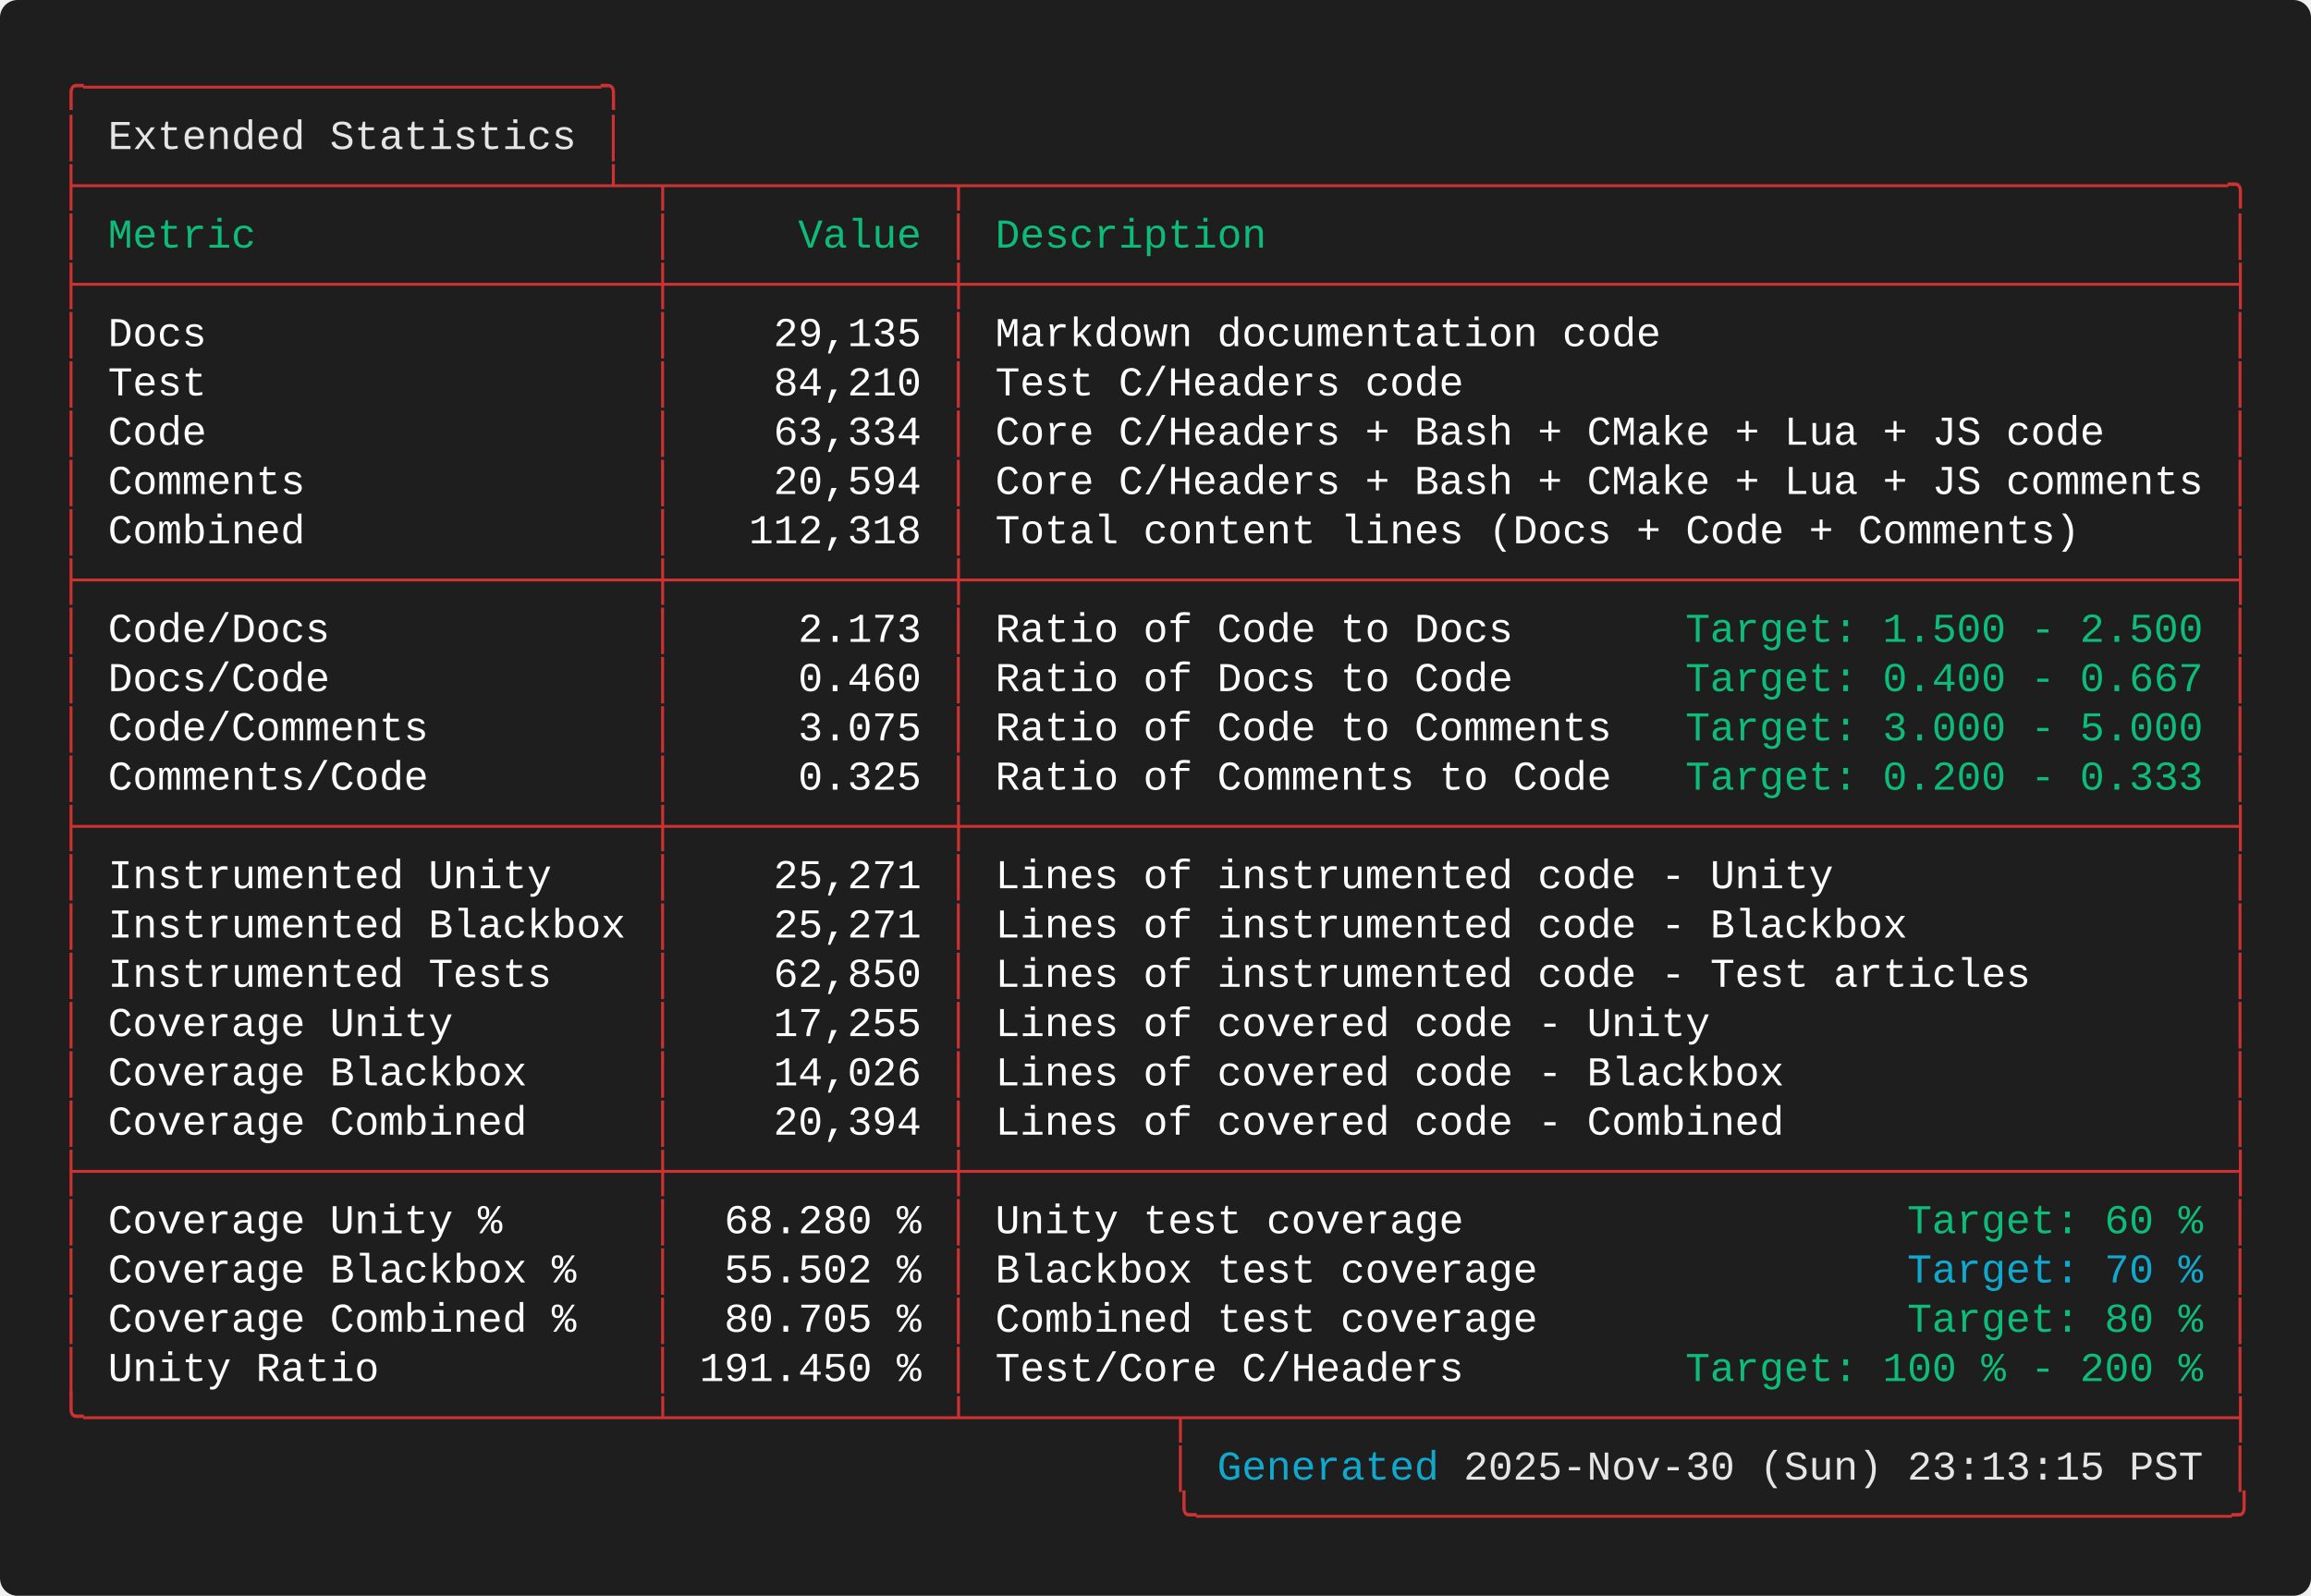
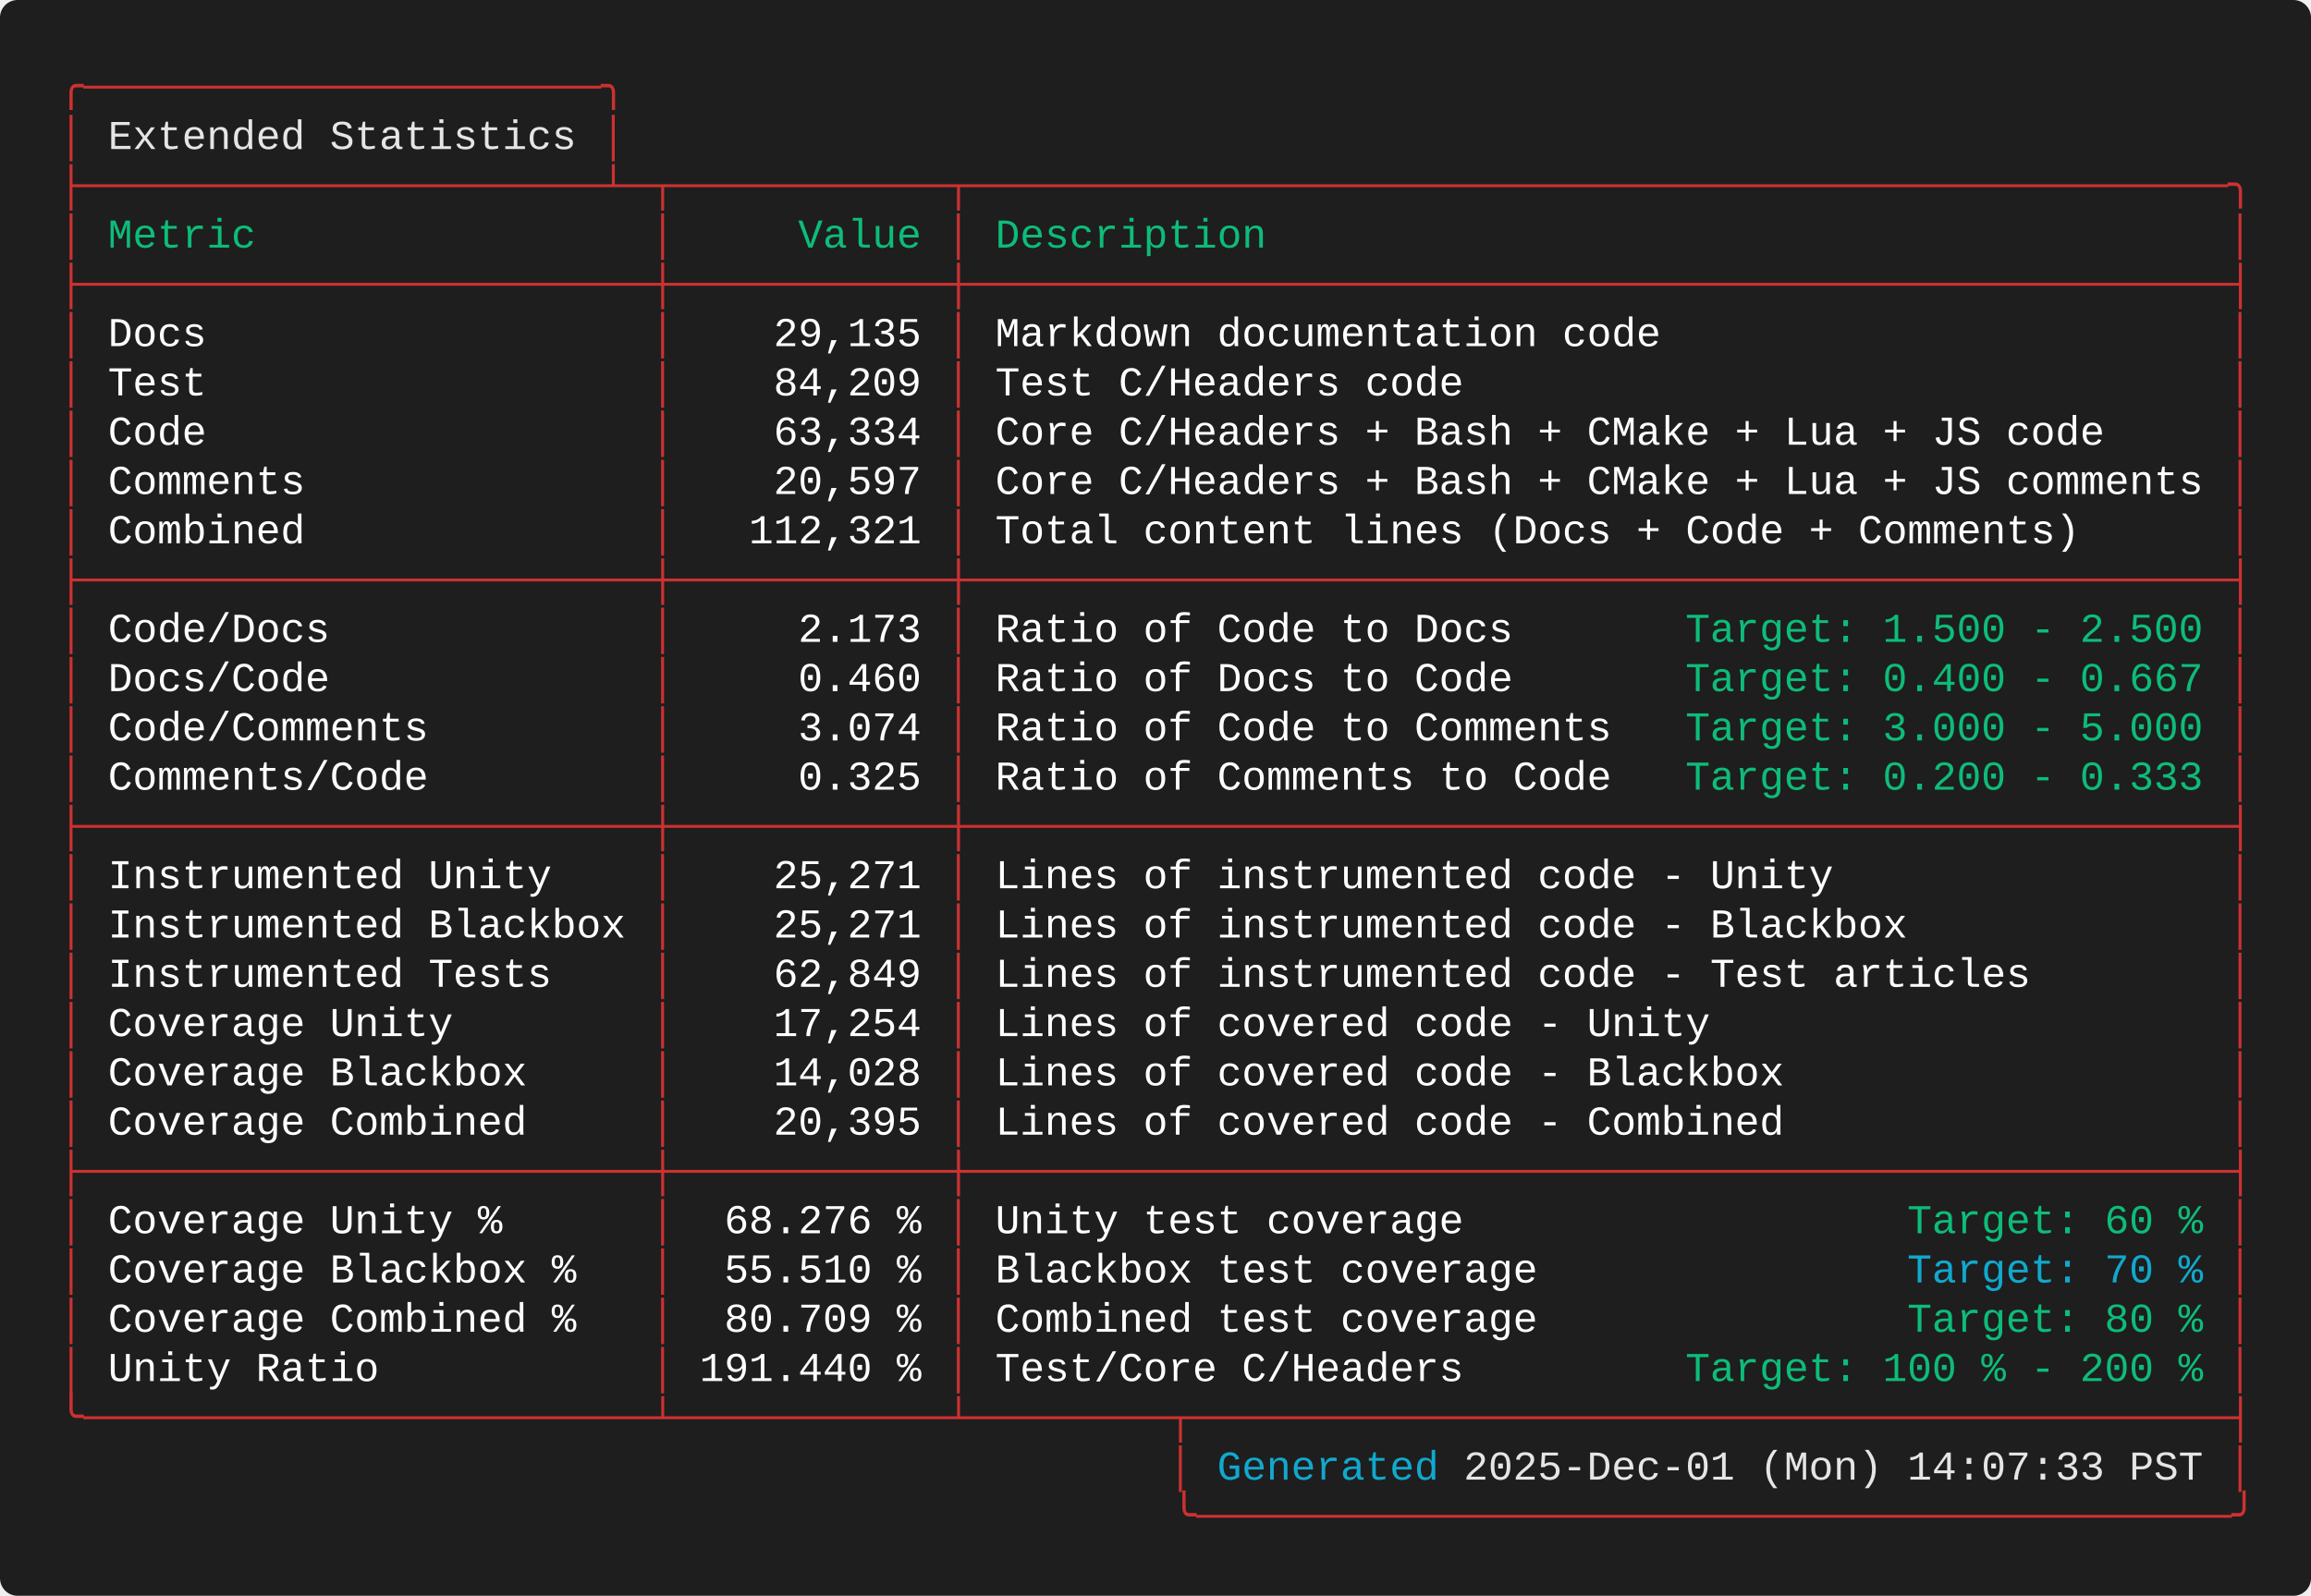
<svg xmlns="http://www.w3.org/2000/svg" width="787.60" height="544.00" viewBox="0 0 787.60 544.00">
  <defs>
    <style type="text/css">.terminal-text { font-family: 'Consolas', 'Consolas', 'Monaco', 'Courier New', monospace; }</style>
  </defs>
  <rect width="100%" height="100%" fill="#1e1e1e" rx="6" />
  <text x="20.00" y="34.00" font-size="14" class="terminal-text" xml:space="preserve" textLength="193.20" lengthAdjust="spacingAndGlyphs" fill="#cd3131">╭─────────────────────╮</text>
  <text x="20.00" y="50.80" font-size="14" class="terminal-text" xml:space="preserve" textLength="16.80" lengthAdjust="spacingAndGlyphs" fill="#cd3131">│ </text>
  <text x="36.80" y="50.80" font-size="14" class="terminal-text" xml:space="preserve" textLength="159.60" lengthAdjust="spacingAndGlyphs" fill="#e5e5e5">Extended Statistics</text>
  <text x="196.40" y="50.80" font-size="14" class="terminal-text" xml:space="preserve" textLength="8.40" lengthAdjust="spacingAndGlyphs" fill="#ffffff"> </text>
  <text x="204.80" y="50.80" font-size="14" class="terminal-text" xml:space="preserve" textLength="8.40" lengthAdjust="spacingAndGlyphs" fill="#cd3131">│</text>
  <text x="20.00" y="67.60" font-size="14" class="terminal-text" xml:space="preserve" textLength="747.60" lengthAdjust="spacingAndGlyphs" fill="#cd3131">├─────────────────────┴─┬───────────┬───────────────────────────────────────────────────╮</text>
  <text x="20.00" y="84.40" font-size="14" class="terminal-text" xml:space="preserve" textLength="8.40" lengthAdjust="spacingAndGlyphs" fill="#cd3131">│</text>
  <text x="28.40" y="84.40" font-size="14" class="terminal-text" xml:space="preserve" textLength="193.20" lengthAdjust="spacingAndGlyphs" fill="#0dbc79"> Metric                </text>
  <text x="221.60" y="84.40" font-size="14" class="terminal-text" xml:space="preserve" textLength="8.40" lengthAdjust="spacingAndGlyphs" fill="#cd3131">│</text>
  <text x="230.00" y="84.40" font-size="14" class="terminal-text" xml:space="preserve" textLength="92.40" lengthAdjust="spacingAndGlyphs" fill="#0dbc79">     Value </text>
  <text x="322.40" y="84.40" font-size="14" class="terminal-text" xml:space="preserve" textLength="8.40" lengthAdjust="spacingAndGlyphs" fill="#cd3131">│</text>
  <text x="330.80" y="84.40" font-size="14" class="terminal-text" xml:space="preserve" textLength="428.40" lengthAdjust="spacingAndGlyphs" fill="#0dbc79"> Description                                       </text>
  <text x="759.20" y="84.40" font-size="14" class="terminal-text" xml:space="preserve" textLength="8.40" lengthAdjust="spacingAndGlyphs" fill="#cd3131">│</text>
  <text x="20.00" y="101.20" font-size="14" class="terminal-text" xml:space="preserve" textLength="747.60" lengthAdjust="spacingAndGlyphs" fill="#cd3131">├───────────────────────┼───────────┼───────────────────────────────────────────────────┤</text>
  <text x="20.00" y="118.00" font-size="14" class="terminal-text" xml:space="preserve" textLength="8.40" lengthAdjust="spacingAndGlyphs" fill="#cd3131">│</text>
  <text x="28.40" y="118.00" font-size="14" class="terminal-text" xml:space="preserve" textLength="193.20" lengthAdjust="spacingAndGlyphs" fill="#ffffff"> Docs                  </text>
  <text x="221.60" y="118.00" font-size="14" class="terminal-text" xml:space="preserve" textLength="8.40" lengthAdjust="spacingAndGlyphs" fill="#cd3131">│</text>
  <text x="230.00" y="118.00" font-size="14" class="terminal-text" xml:space="preserve" textLength="92.40" lengthAdjust="spacingAndGlyphs" fill="#ffffff">    29,135 </text>
  <text x="322.40" y="118.00" font-size="14" class="terminal-text" xml:space="preserve" textLength="8.40" lengthAdjust="spacingAndGlyphs" fill="#cd3131">│</text>
  <text x="330.80" y="118.00" font-size="14" class="terminal-text" xml:space="preserve" textLength="428.40" lengthAdjust="spacingAndGlyphs" fill="#ffffff"> Markdown documentation code                       </text>
  <text x="759.20" y="118.00" font-size="14" class="terminal-text" xml:space="preserve" textLength="8.40" lengthAdjust="spacingAndGlyphs" fill="#cd3131">│</text>
  <text x="20.00" y="134.80" font-size="14" class="terminal-text" xml:space="preserve" textLength="8.40" lengthAdjust="spacingAndGlyphs" fill="#cd3131">│</text>
  <text x="28.40" y="134.80" font-size="14" class="terminal-text" xml:space="preserve" textLength="193.20" lengthAdjust="spacingAndGlyphs" fill="#ffffff"> Test                  </text>
  <text x="221.60" y="134.80" font-size="14" class="terminal-text" xml:space="preserve" textLength="8.40" lengthAdjust="spacingAndGlyphs" fill="#cd3131">│</text>
-   <text x="230.00" y="134.80" font-size="14" class="terminal-text" xml:space="preserve" textLength="92.40" lengthAdjust="spacingAndGlyphs" fill="#ffffff">    84,210 </text>
+   <text x="230.00" y="134.80" font-size="14" class="terminal-text" xml:space="preserve" textLength="92.40" lengthAdjust="spacingAndGlyphs" fill="#ffffff">    84,209 </text>
  <text x="322.40" y="134.80" font-size="14" class="terminal-text" xml:space="preserve" textLength="8.40" lengthAdjust="spacingAndGlyphs" fill="#cd3131">│</text>
  <text x="330.80" y="134.80" font-size="14" class="terminal-text" xml:space="preserve" textLength="428.40" lengthAdjust="spacingAndGlyphs" fill="#ffffff"> Test C/Headers code                               </text>
  <text x="759.20" y="134.80" font-size="14" class="terminal-text" xml:space="preserve" textLength="8.40" lengthAdjust="spacingAndGlyphs" fill="#cd3131">│</text>
  <text x="20.00" y="151.60" font-size="14" class="terminal-text" xml:space="preserve" textLength="8.40" lengthAdjust="spacingAndGlyphs" fill="#cd3131">│</text>
  <text x="28.40" y="151.60" font-size="14" class="terminal-text" xml:space="preserve" textLength="193.20" lengthAdjust="spacingAndGlyphs" fill="#ffffff"> Code                  </text>
  <text x="221.60" y="151.60" font-size="14" class="terminal-text" xml:space="preserve" textLength="8.40" lengthAdjust="spacingAndGlyphs" fill="#cd3131">│</text>
  <text x="230.00" y="151.60" font-size="14" class="terminal-text" xml:space="preserve" textLength="92.40" lengthAdjust="spacingAndGlyphs" fill="#ffffff">    63,334 </text>
  <text x="322.40" y="151.60" font-size="14" class="terminal-text" xml:space="preserve" textLength="8.40" lengthAdjust="spacingAndGlyphs" fill="#cd3131">│</text>
  <text x="330.80" y="151.60" font-size="14" class="terminal-text" xml:space="preserve" textLength="428.40" lengthAdjust="spacingAndGlyphs" fill="#ffffff"> Core C/Headers + Bash + CMake + Lua + JS code     </text>
  <text x="759.20" y="151.60" font-size="14" class="terminal-text" xml:space="preserve" textLength="8.40" lengthAdjust="spacingAndGlyphs" fill="#cd3131">│</text>
  <text x="20.00" y="168.40" font-size="14" class="terminal-text" xml:space="preserve" textLength="8.40" lengthAdjust="spacingAndGlyphs" fill="#cd3131">│</text>
  <text x="28.40" y="168.40" font-size="14" class="terminal-text" xml:space="preserve" textLength="193.20" lengthAdjust="spacingAndGlyphs" fill="#ffffff"> Comments              </text>
  <text x="221.60" y="168.40" font-size="14" class="terminal-text" xml:space="preserve" textLength="8.40" lengthAdjust="spacingAndGlyphs" fill="#cd3131">│</text>
-   <text x="230.00" y="168.40" font-size="14" class="terminal-text" xml:space="preserve" textLength="92.40" lengthAdjust="spacingAndGlyphs" fill="#ffffff">    20,594 </text>
+   <text x="230.00" y="168.40" font-size="14" class="terminal-text" xml:space="preserve" textLength="92.40" lengthAdjust="spacingAndGlyphs" fill="#ffffff">    20,597 </text>
  <text x="322.40" y="168.40" font-size="14" class="terminal-text" xml:space="preserve" textLength="8.40" lengthAdjust="spacingAndGlyphs" fill="#cd3131">│</text>
  <text x="330.80" y="168.40" font-size="14" class="terminal-text" xml:space="preserve" textLength="428.40" lengthAdjust="spacingAndGlyphs" fill="#ffffff"> Core C/Headers + Bash + CMake + Lua + JS comments </text>
  <text x="759.20" y="168.40" font-size="14" class="terminal-text" xml:space="preserve" textLength="8.40" lengthAdjust="spacingAndGlyphs" fill="#cd3131">│</text>
  <text x="20.00" y="185.20" font-size="14" class="terminal-text" xml:space="preserve" textLength="8.40" lengthAdjust="spacingAndGlyphs" fill="#cd3131">│</text>
  <text x="28.40" y="185.20" font-size="14" class="terminal-text" xml:space="preserve" textLength="193.20" lengthAdjust="spacingAndGlyphs" fill="#ffffff"> Combined              </text>
  <text x="221.60" y="185.20" font-size="14" class="terminal-text" xml:space="preserve" textLength="8.40" lengthAdjust="spacingAndGlyphs" fill="#cd3131">│</text>
-   <text x="230.00" y="185.20" font-size="14" class="terminal-text" xml:space="preserve" textLength="92.40" lengthAdjust="spacingAndGlyphs" fill="#ffffff">   112,318 </text>
+   <text x="230.00" y="185.20" font-size="14" class="terminal-text" xml:space="preserve" textLength="92.40" lengthAdjust="spacingAndGlyphs" fill="#ffffff">   112,321 </text>
  <text x="322.40" y="185.20" font-size="14" class="terminal-text" xml:space="preserve" textLength="8.40" lengthAdjust="spacingAndGlyphs" fill="#cd3131">│</text>
  <text x="330.80" y="185.20" font-size="14" class="terminal-text" xml:space="preserve" textLength="428.40" lengthAdjust="spacingAndGlyphs" fill="#ffffff"> Total content lines (Docs + Code + Comments)      </text>
  <text x="759.20" y="185.20" font-size="14" class="terminal-text" xml:space="preserve" textLength="8.40" lengthAdjust="spacingAndGlyphs" fill="#cd3131">│</text>
  <text x="20.00" y="202.00" font-size="14" class="terminal-text" xml:space="preserve" textLength="747.60" lengthAdjust="spacingAndGlyphs" fill="#cd3131">├───────────────────────┼───────────┼───────────────────────────────────────────────────┤</text>
  <text x="20.00" y="218.80" font-size="14" class="terminal-text" xml:space="preserve" textLength="8.40" lengthAdjust="spacingAndGlyphs" fill="#cd3131">│</text>
  <text x="28.40" y="218.80" font-size="14" class="terminal-text" xml:space="preserve" textLength="193.20" lengthAdjust="spacingAndGlyphs" fill="#ffffff"> Code/Docs             </text>
  <text x="221.60" y="218.80" font-size="14" class="terminal-text" xml:space="preserve" textLength="8.40" lengthAdjust="spacingAndGlyphs" fill="#cd3131">│</text>
  <text x="230.00" y="218.80" font-size="14" class="terminal-text" xml:space="preserve" textLength="92.40" lengthAdjust="spacingAndGlyphs" fill="#ffffff">     2.173 </text>
  <text x="322.40" y="218.80" font-size="14" class="terminal-text" xml:space="preserve" textLength="8.40" lengthAdjust="spacingAndGlyphs" fill="#cd3131">│</text>
  <text x="330.80" y="218.80" font-size="14" class="terminal-text" xml:space="preserve" textLength="243.60" lengthAdjust="spacingAndGlyphs" fill="#ffffff"> Ratio of Code to Docs       </text>
  <text x="574.40" y="218.80" font-size="14" class="terminal-text" xml:space="preserve" textLength="176.40" lengthAdjust="spacingAndGlyphs" fill="#0dbc79">Target: 1.500 - 2.500</text>
  <text x="750.80" y="218.80" font-size="14" class="terminal-text" xml:space="preserve" textLength="8.40" lengthAdjust="spacingAndGlyphs" fill="#ffffff"> </text>
  <text x="759.20" y="218.80" font-size="14" class="terminal-text" xml:space="preserve" textLength="8.40" lengthAdjust="spacingAndGlyphs" fill="#cd3131">│</text>
  <text x="20.00" y="235.60" font-size="14" class="terminal-text" xml:space="preserve" textLength="8.40" lengthAdjust="spacingAndGlyphs" fill="#cd3131">│</text>
  <text x="28.40" y="235.60" font-size="14" class="terminal-text" xml:space="preserve" textLength="193.20" lengthAdjust="spacingAndGlyphs" fill="#ffffff"> Docs/Code             </text>
  <text x="221.60" y="235.60" font-size="14" class="terminal-text" xml:space="preserve" textLength="8.40" lengthAdjust="spacingAndGlyphs" fill="#cd3131">│</text>
  <text x="230.00" y="235.60" font-size="14" class="terminal-text" xml:space="preserve" textLength="92.40" lengthAdjust="spacingAndGlyphs" fill="#ffffff">     0.460 </text>
  <text x="322.40" y="235.60" font-size="14" class="terminal-text" xml:space="preserve" textLength="8.40" lengthAdjust="spacingAndGlyphs" fill="#cd3131">│</text>
  <text x="330.80" y="235.60" font-size="14" class="terminal-text" xml:space="preserve" textLength="243.60" lengthAdjust="spacingAndGlyphs" fill="#ffffff"> Ratio of Docs to Code       </text>
  <text x="574.40" y="235.60" font-size="14" class="terminal-text" xml:space="preserve" textLength="176.40" lengthAdjust="spacingAndGlyphs" fill="#0dbc79">Target: 0.400 - 0.667</text>
  <text x="750.80" y="235.60" font-size="14" class="terminal-text" xml:space="preserve" textLength="8.40" lengthAdjust="spacingAndGlyphs" fill="#ffffff"> </text>
  <text x="759.20" y="235.60" font-size="14" class="terminal-text" xml:space="preserve" textLength="8.40" lengthAdjust="spacingAndGlyphs" fill="#cd3131">│</text>
  <text x="20.00" y="252.40" font-size="14" class="terminal-text" xml:space="preserve" textLength="8.40" lengthAdjust="spacingAndGlyphs" fill="#cd3131">│</text>
  <text x="28.40" y="252.40" font-size="14" class="terminal-text" xml:space="preserve" textLength="193.20" lengthAdjust="spacingAndGlyphs" fill="#ffffff"> Code/Comments         </text>
  <text x="221.60" y="252.40" font-size="14" class="terminal-text" xml:space="preserve" textLength="8.40" lengthAdjust="spacingAndGlyphs" fill="#cd3131">│</text>
-   <text x="230.00" y="252.40" font-size="14" class="terminal-text" xml:space="preserve" textLength="92.40" lengthAdjust="spacingAndGlyphs" fill="#ffffff">     3.075 </text>
+   <text x="230.00" y="252.40" font-size="14" class="terminal-text" xml:space="preserve" textLength="92.40" lengthAdjust="spacingAndGlyphs" fill="#ffffff">     3.074 </text>
  <text x="322.40" y="252.40" font-size="14" class="terminal-text" xml:space="preserve" textLength="8.40" lengthAdjust="spacingAndGlyphs" fill="#cd3131">│</text>
  <text x="330.80" y="252.40" font-size="14" class="terminal-text" xml:space="preserve" textLength="243.60" lengthAdjust="spacingAndGlyphs" fill="#ffffff"> Ratio of Code to Comments   </text>
  <text x="574.40" y="252.40" font-size="14" class="terminal-text" xml:space="preserve" textLength="176.40" lengthAdjust="spacingAndGlyphs" fill="#0dbc79">Target: 3.000 - 5.000</text>
  <text x="750.80" y="252.40" font-size="14" class="terminal-text" xml:space="preserve" textLength="8.40" lengthAdjust="spacingAndGlyphs" fill="#ffffff"> </text>
  <text x="759.20" y="252.40" font-size="14" class="terminal-text" xml:space="preserve" textLength="8.40" lengthAdjust="spacingAndGlyphs" fill="#cd3131">│</text>
  <text x="20.00" y="269.20" font-size="14" class="terminal-text" xml:space="preserve" textLength="8.40" lengthAdjust="spacingAndGlyphs" fill="#cd3131">│</text>
  <text x="28.40" y="269.20" font-size="14" class="terminal-text" xml:space="preserve" textLength="193.20" lengthAdjust="spacingAndGlyphs" fill="#ffffff"> Comments/Code         </text>
  <text x="221.60" y="269.20" font-size="14" class="terminal-text" xml:space="preserve" textLength="8.40" lengthAdjust="spacingAndGlyphs" fill="#cd3131">│</text>
  <text x="230.00" y="269.20" font-size="14" class="terminal-text" xml:space="preserve" textLength="92.40" lengthAdjust="spacingAndGlyphs" fill="#ffffff">     0.325 </text>
  <text x="322.40" y="269.20" font-size="14" class="terminal-text" xml:space="preserve" textLength="8.40" lengthAdjust="spacingAndGlyphs" fill="#cd3131">│</text>
  <text x="330.80" y="269.20" font-size="14" class="terminal-text" xml:space="preserve" textLength="243.60" lengthAdjust="spacingAndGlyphs" fill="#ffffff"> Ratio of Comments to Code   </text>
  <text x="574.40" y="269.20" font-size="14" class="terminal-text" xml:space="preserve" textLength="176.40" lengthAdjust="spacingAndGlyphs" fill="#0dbc79">Target: 0.200 - 0.333</text>
  <text x="750.80" y="269.20" font-size="14" class="terminal-text" xml:space="preserve" textLength="8.40" lengthAdjust="spacingAndGlyphs" fill="#ffffff"> </text>
  <text x="759.20" y="269.20" font-size="14" class="terminal-text" xml:space="preserve" textLength="8.40" lengthAdjust="spacingAndGlyphs" fill="#cd3131">│</text>
  <text x="20.00" y="286.00" font-size="14" class="terminal-text" xml:space="preserve" textLength="747.60" lengthAdjust="spacingAndGlyphs" fill="#cd3131">├───────────────────────┼───────────┼───────────────────────────────────────────────────┤</text>
  <text x="20.00" y="302.80" font-size="14" class="terminal-text" xml:space="preserve" textLength="8.40" lengthAdjust="spacingAndGlyphs" fill="#cd3131">│</text>
  <text x="28.40" y="302.80" font-size="14" class="terminal-text" xml:space="preserve" textLength="193.20" lengthAdjust="spacingAndGlyphs" fill="#ffffff"> Instrumented Unity    </text>
  <text x="221.60" y="302.80" font-size="14" class="terminal-text" xml:space="preserve" textLength="8.40" lengthAdjust="spacingAndGlyphs" fill="#cd3131">│</text>
  <text x="230.00" y="302.80" font-size="14" class="terminal-text" xml:space="preserve" textLength="92.40" lengthAdjust="spacingAndGlyphs" fill="#ffffff">    25,271 </text>
  <text x="322.40" y="302.80" font-size="14" class="terminal-text" xml:space="preserve" textLength="8.40" lengthAdjust="spacingAndGlyphs" fill="#cd3131">│</text>
  <text x="330.80" y="302.80" font-size="14" class="terminal-text" xml:space="preserve" textLength="428.40" lengthAdjust="spacingAndGlyphs" fill="#ffffff"> Lines of instrumented code - Unity                </text>
  <text x="759.20" y="302.80" font-size="14" class="terminal-text" xml:space="preserve" textLength="8.40" lengthAdjust="spacingAndGlyphs" fill="#cd3131">│</text>
  <text x="20.00" y="319.60" font-size="14" class="terminal-text" xml:space="preserve" textLength="8.40" lengthAdjust="spacingAndGlyphs" fill="#cd3131">│</text>
  <text x="28.40" y="319.60" font-size="14" class="terminal-text" xml:space="preserve" textLength="193.20" lengthAdjust="spacingAndGlyphs" fill="#ffffff"> Instrumented Blackbox </text>
  <text x="221.60" y="319.60" font-size="14" class="terminal-text" xml:space="preserve" textLength="8.40" lengthAdjust="spacingAndGlyphs" fill="#cd3131">│</text>
  <text x="230.00" y="319.60" font-size="14" class="terminal-text" xml:space="preserve" textLength="92.40" lengthAdjust="spacingAndGlyphs" fill="#ffffff">    25,271 </text>
  <text x="322.40" y="319.60" font-size="14" class="terminal-text" xml:space="preserve" textLength="8.40" lengthAdjust="spacingAndGlyphs" fill="#cd3131">│</text>
  <text x="330.80" y="319.60" font-size="14" class="terminal-text" xml:space="preserve" textLength="428.40" lengthAdjust="spacingAndGlyphs" fill="#ffffff"> Lines of instrumented code - Blackbox             </text>
  <text x="759.20" y="319.60" font-size="14" class="terminal-text" xml:space="preserve" textLength="8.40" lengthAdjust="spacingAndGlyphs" fill="#cd3131">│</text>
  <text x="20.00" y="336.40" font-size="14" class="terminal-text" xml:space="preserve" textLength="8.40" lengthAdjust="spacingAndGlyphs" fill="#cd3131">│</text>
  <text x="28.40" y="336.40" font-size="14" class="terminal-text" xml:space="preserve" textLength="193.20" lengthAdjust="spacingAndGlyphs" fill="#ffffff"> Instrumented Tests    </text>
  <text x="221.60" y="336.40" font-size="14" class="terminal-text" xml:space="preserve" textLength="8.40" lengthAdjust="spacingAndGlyphs" fill="#cd3131">│</text>
-   <text x="230.00" y="336.40" font-size="14" class="terminal-text" xml:space="preserve" textLength="92.40" lengthAdjust="spacingAndGlyphs" fill="#ffffff">    62,850 </text>
+   <text x="230.00" y="336.40" font-size="14" class="terminal-text" xml:space="preserve" textLength="92.40" lengthAdjust="spacingAndGlyphs" fill="#ffffff">    62,849 </text>
  <text x="322.40" y="336.40" font-size="14" class="terminal-text" xml:space="preserve" textLength="8.40" lengthAdjust="spacingAndGlyphs" fill="#cd3131">│</text>
  <text x="330.80" y="336.40" font-size="14" class="terminal-text" xml:space="preserve" textLength="428.40" lengthAdjust="spacingAndGlyphs" fill="#ffffff"> Lines of instrumented code - Test articles        </text>
  <text x="759.20" y="336.40" font-size="14" class="terminal-text" xml:space="preserve" textLength="8.40" lengthAdjust="spacingAndGlyphs" fill="#cd3131">│</text>
  <text x="20.00" y="353.20" font-size="14" class="terminal-text" xml:space="preserve" textLength="8.40" lengthAdjust="spacingAndGlyphs" fill="#cd3131">│</text>
  <text x="28.40" y="353.20" font-size="14" class="terminal-text" xml:space="preserve" textLength="193.20" lengthAdjust="spacingAndGlyphs" fill="#ffffff"> Coverage Unity        </text>
  <text x="221.60" y="353.20" font-size="14" class="terminal-text" xml:space="preserve" textLength="8.40" lengthAdjust="spacingAndGlyphs" fill="#cd3131">│</text>
-   <text x="230.00" y="353.20" font-size="14" class="terminal-text" xml:space="preserve" textLength="92.40" lengthAdjust="spacingAndGlyphs" fill="#ffffff">    17,255 </text>
+   <text x="230.00" y="353.20" font-size="14" class="terminal-text" xml:space="preserve" textLength="92.40" lengthAdjust="spacingAndGlyphs" fill="#ffffff">    17,254 </text>
  <text x="322.40" y="353.20" font-size="14" class="terminal-text" xml:space="preserve" textLength="8.40" lengthAdjust="spacingAndGlyphs" fill="#cd3131">│</text>
  <text x="330.80" y="353.20" font-size="14" class="terminal-text" xml:space="preserve" textLength="428.40" lengthAdjust="spacingAndGlyphs" fill="#ffffff"> Lines of covered code - Unity                     </text>
  <text x="759.20" y="353.20" font-size="14" class="terminal-text" xml:space="preserve" textLength="8.40" lengthAdjust="spacingAndGlyphs" fill="#cd3131">│</text>
  <text x="20.00" y="370.00" font-size="14" class="terminal-text" xml:space="preserve" textLength="8.40" lengthAdjust="spacingAndGlyphs" fill="#cd3131">│</text>
  <text x="28.40" y="370.00" font-size="14" class="terminal-text" xml:space="preserve" textLength="193.20" lengthAdjust="spacingAndGlyphs" fill="#ffffff"> Coverage Blackbox     </text>
  <text x="221.60" y="370.00" font-size="14" class="terminal-text" xml:space="preserve" textLength="8.40" lengthAdjust="spacingAndGlyphs" fill="#cd3131">│</text>
-   <text x="230.00" y="370.00" font-size="14" class="terminal-text" xml:space="preserve" textLength="92.40" lengthAdjust="spacingAndGlyphs" fill="#ffffff">    14,026 </text>
+   <text x="230.00" y="370.00" font-size="14" class="terminal-text" xml:space="preserve" textLength="92.40" lengthAdjust="spacingAndGlyphs" fill="#ffffff">    14,028 </text>
  <text x="322.40" y="370.00" font-size="14" class="terminal-text" xml:space="preserve" textLength="8.40" lengthAdjust="spacingAndGlyphs" fill="#cd3131">│</text>
  <text x="330.80" y="370.00" font-size="14" class="terminal-text" xml:space="preserve" textLength="428.40" lengthAdjust="spacingAndGlyphs" fill="#ffffff"> Lines of covered code - Blackbox                  </text>
  <text x="759.20" y="370.00" font-size="14" class="terminal-text" xml:space="preserve" textLength="8.40" lengthAdjust="spacingAndGlyphs" fill="#cd3131">│</text>
  <text x="20.00" y="386.80" font-size="14" class="terminal-text" xml:space="preserve" textLength="8.40" lengthAdjust="spacingAndGlyphs" fill="#cd3131">│</text>
  <text x="28.40" y="386.80" font-size="14" class="terminal-text" xml:space="preserve" textLength="193.20" lengthAdjust="spacingAndGlyphs" fill="#ffffff"> Coverage Combined     </text>
  <text x="221.60" y="386.80" font-size="14" class="terminal-text" xml:space="preserve" textLength="8.40" lengthAdjust="spacingAndGlyphs" fill="#cd3131">│</text>
-   <text x="230.00" y="386.80" font-size="14" class="terminal-text" xml:space="preserve" textLength="92.40" lengthAdjust="spacingAndGlyphs" fill="#ffffff">    20,394 </text>
+   <text x="230.00" y="386.80" font-size="14" class="terminal-text" xml:space="preserve" textLength="92.40" lengthAdjust="spacingAndGlyphs" fill="#ffffff">    20,395 </text>
  <text x="322.40" y="386.80" font-size="14" class="terminal-text" xml:space="preserve" textLength="8.40" lengthAdjust="spacingAndGlyphs" fill="#cd3131">│</text>
  <text x="330.80" y="386.80" font-size="14" class="terminal-text" xml:space="preserve" textLength="428.40" lengthAdjust="spacingAndGlyphs" fill="#ffffff"> Lines of covered code - Combined                  </text>
  <text x="759.20" y="386.80" font-size="14" class="terminal-text" xml:space="preserve" textLength="8.40" lengthAdjust="spacingAndGlyphs" fill="#cd3131">│</text>
  <text x="20.00" y="403.60" font-size="14" class="terminal-text" xml:space="preserve" textLength="747.60" lengthAdjust="spacingAndGlyphs" fill="#cd3131">├───────────────────────┼───────────┼───────────────────────────────────────────────────┤</text>
  <text x="20.00" y="420.40" font-size="14" class="terminal-text" xml:space="preserve" textLength="8.40" lengthAdjust="spacingAndGlyphs" fill="#cd3131">│</text>
  <text x="28.40" y="420.40" font-size="14" class="terminal-text" xml:space="preserve" textLength="193.20" lengthAdjust="spacingAndGlyphs" fill="#ffffff"> Coverage Unity %      </text>
  <text x="221.60" y="420.40" font-size="14" class="terminal-text" xml:space="preserve" textLength="8.40" lengthAdjust="spacingAndGlyphs" fill="#cd3131">│</text>
-   <text x="230.00" y="420.40" font-size="14" class="terminal-text" xml:space="preserve" textLength="92.40" lengthAdjust="spacingAndGlyphs" fill="#ffffff">  68.280 % </text>
+   <text x="230.00" y="420.40" font-size="14" class="terminal-text" xml:space="preserve" textLength="92.40" lengthAdjust="spacingAndGlyphs" fill="#ffffff">  68.276 % </text>
  <text x="322.40" y="420.40" font-size="14" class="terminal-text" xml:space="preserve" textLength="8.40" lengthAdjust="spacingAndGlyphs" fill="#cd3131">│</text>
  <text x="330.80" y="420.40" font-size="14" class="terminal-text" xml:space="preserve" textLength="319.20" lengthAdjust="spacingAndGlyphs" fill="#ffffff"> Unity test coverage                  </text>
  <text x="650.00" y="420.40" font-size="14" class="terminal-text" xml:space="preserve" textLength="100.80" lengthAdjust="spacingAndGlyphs" fill="#0dbc79">Target: 60 %</text>
  <text x="750.80" y="420.40" font-size="14" class="terminal-text" xml:space="preserve" textLength="8.40" lengthAdjust="spacingAndGlyphs" fill="#ffffff"> </text>
  <text x="759.20" y="420.40" font-size="14" class="terminal-text" xml:space="preserve" textLength="8.40" lengthAdjust="spacingAndGlyphs" fill="#cd3131">│</text>
  <text x="20.00" y="437.20" font-size="14" class="terminal-text" xml:space="preserve" textLength="8.40" lengthAdjust="spacingAndGlyphs" fill="#cd3131">│</text>
  <text x="28.40" y="437.20" font-size="14" class="terminal-text" xml:space="preserve" textLength="193.20" lengthAdjust="spacingAndGlyphs" fill="#ffffff"> Coverage Blackbox %   </text>
  <text x="221.60" y="437.20" font-size="14" class="terminal-text" xml:space="preserve" textLength="8.40" lengthAdjust="spacingAndGlyphs" fill="#cd3131">│</text>
-   <text x="230.00" y="437.20" font-size="14" class="terminal-text" xml:space="preserve" textLength="92.40" lengthAdjust="spacingAndGlyphs" fill="#ffffff">  55.502 % </text>
+   <text x="230.00" y="437.20" font-size="14" class="terminal-text" xml:space="preserve" textLength="92.40" lengthAdjust="spacingAndGlyphs" fill="#ffffff">  55.510 % </text>
  <text x="322.40" y="437.20" font-size="14" class="terminal-text" xml:space="preserve" textLength="8.40" lengthAdjust="spacingAndGlyphs" fill="#cd3131">│</text>
  <text x="330.80" y="437.20" font-size="14" class="terminal-text" xml:space="preserve" textLength="319.20" lengthAdjust="spacingAndGlyphs" fill="#ffffff"> Blackbox test coverage               </text>
  <text x="650.00" y="437.20" font-size="14" class="terminal-text" xml:space="preserve" textLength="100.80" lengthAdjust="spacingAndGlyphs" fill="#11a8cd">Target: 70 %</text>
  <text x="750.80" y="437.20" font-size="14" class="terminal-text" xml:space="preserve" textLength="8.40" lengthAdjust="spacingAndGlyphs" fill="#ffffff"> </text>
  <text x="759.20" y="437.20" font-size="14" class="terminal-text" xml:space="preserve" textLength="8.40" lengthAdjust="spacingAndGlyphs" fill="#cd3131">│</text>
  <text x="20.00" y="454.00" font-size="14" class="terminal-text" xml:space="preserve" textLength="8.40" lengthAdjust="spacingAndGlyphs" fill="#cd3131">│</text>
  <text x="28.40" y="454.00" font-size="14" class="terminal-text" xml:space="preserve" textLength="193.20" lengthAdjust="spacingAndGlyphs" fill="#ffffff"> Coverage Combined %   </text>
  <text x="221.60" y="454.00" font-size="14" class="terminal-text" xml:space="preserve" textLength="8.40" lengthAdjust="spacingAndGlyphs" fill="#cd3131">│</text>
-   <text x="230.00" y="454.00" font-size="14" class="terminal-text" xml:space="preserve" textLength="92.40" lengthAdjust="spacingAndGlyphs" fill="#ffffff">  80.705 % </text>
+   <text x="230.00" y="454.00" font-size="14" class="terminal-text" xml:space="preserve" textLength="92.40" lengthAdjust="spacingAndGlyphs" fill="#ffffff">  80.709 % </text>
  <text x="322.40" y="454.00" font-size="14" class="terminal-text" xml:space="preserve" textLength="8.40" lengthAdjust="spacingAndGlyphs" fill="#cd3131">│</text>
  <text x="330.80" y="454.00" font-size="14" class="terminal-text" xml:space="preserve" textLength="319.20" lengthAdjust="spacingAndGlyphs" fill="#ffffff"> Combined test coverage               </text>
  <text x="650.00" y="454.00" font-size="14" class="terminal-text" xml:space="preserve" textLength="100.80" lengthAdjust="spacingAndGlyphs" fill="#0dbc79">Target: 80 %</text>
  <text x="750.80" y="454.00" font-size="14" class="terminal-text" xml:space="preserve" textLength="8.40" lengthAdjust="spacingAndGlyphs" fill="#ffffff"> </text>
  <text x="759.20" y="454.00" font-size="14" class="terminal-text" xml:space="preserve" textLength="8.40" lengthAdjust="spacingAndGlyphs" fill="#cd3131">│</text>
  <text x="20.00" y="470.80" font-size="14" class="terminal-text" xml:space="preserve" textLength="8.40" lengthAdjust="spacingAndGlyphs" fill="#cd3131">│</text>
  <text x="28.40" y="470.80" font-size="14" class="terminal-text" xml:space="preserve" textLength="193.20" lengthAdjust="spacingAndGlyphs" fill="#ffffff"> Unity Ratio           </text>
  <text x="221.60" y="470.80" font-size="14" class="terminal-text" xml:space="preserve" textLength="8.40" lengthAdjust="spacingAndGlyphs" fill="#cd3131">│</text>
-   <text x="230.00" y="470.80" font-size="14" class="terminal-text" xml:space="preserve" textLength="92.40" lengthAdjust="spacingAndGlyphs" fill="#ffffff"> 191.450 % </text>
+   <text x="230.00" y="470.80" font-size="14" class="terminal-text" xml:space="preserve" textLength="92.40" lengthAdjust="spacingAndGlyphs" fill="#ffffff"> 191.440 % </text>
  <text x="322.40" y="470.80" font-size="14" class="terminal-text" xml:space="preserve" textLength="8.40" lengthAdjust="spacingAndGlyphs" fill="#cd3131">│</text>
  <text x="330.80" y="470.80" font-size="14" class="terminal-text" xml:space="preserve" textLength="243.60" lengthAdjust="spacingAndGlyphs" fill="#ffffff"> Test/Core C/Headers         </text>
  <text x="574.40" y="470.80" font-size="14" class="terminal-text" xml:space="preserve" textLength="176.40" lengthAdjust="spacingAndGlyphs" fill="#0dbc79">Target: 100 % - 200 %</text>
  <text x="750.80" y="470.80" font-size="14" class="terminal-text" xml:space="preserve" textLength="8.40" lengthAdjust="spacingAndGlyphs" fill="#ffffff"> </text>
  <text x="759.20" y="470.80" font-size="14" class="terminal-text" xml:space="preserve" textLength="8.40" lengthAdjust="spacingAndGlyphs" fill="#cd3131">│</text>
  <text x="20.00" y="487.60" font-size="14" class="terminal-text" xml:space="preserve" textLength="747.60" lengthAdjust="spacingAndGlyphs" fill="#cd3131">╰───────────────────────┴───────────┴────────┬──────────────────────────────────────────┤</text>
  <text x="20.00" y="504.40" font-size="14" class="terminal-text" xml:space="preserve" textLength="394.80" lengthAdjust="spacingAndGlyphs" fill="#cd3131">                                             │ </text>
  <text x="414.80" y="504.40" font-size="14" class="terminal-text" xml:space="preserve" textLength="75.60" lengthAdjust="spacingAndGlyphs" fill="#11a8cd">Generated</text>
-   <text x="490.40" y="504.40" font-size="14" class="terminal-text" xml:space="preserve" textLength="260.40" lengthAdjust="spacingAndGlyphs" fill="#e5e5e5"> 2025-Nov-30 (Sun) 23:13:15 PST</text>
+   <text x="490.40" y="504.40" font-size="14" class="terminal-text" xml:space="preserve" textLength="260.40" lengthAdjust="spacingAndGlyphs" fill="#e5e5e5"> 2025-Dec-01 (Mon) 14:07:33 PST</text>
  <text x="750.80" y="504.40" font-size="14" class="terminal-text" xml:space="preserve" textLength="8.40" lengthAdjust="spacingAndGlyphs" fill="#ffffff"> </text>
  <text x="759.20" y="504.40" font-size="14" class="terminal-text" xml:space="preserve" textLength="8.40" lengthAdjust="spacingAndGlyphs" fill="#cd3131">│</text>
  <text x="20.00" y="521.20" font-size="14" class="terminal-text" xml:space="preserve" textLength="747.60" lengthAdjust="spacingAndGlyphs" fill="#cd3131">                                             ╰──────────────────────────────────────────╯</text>
</svg>
